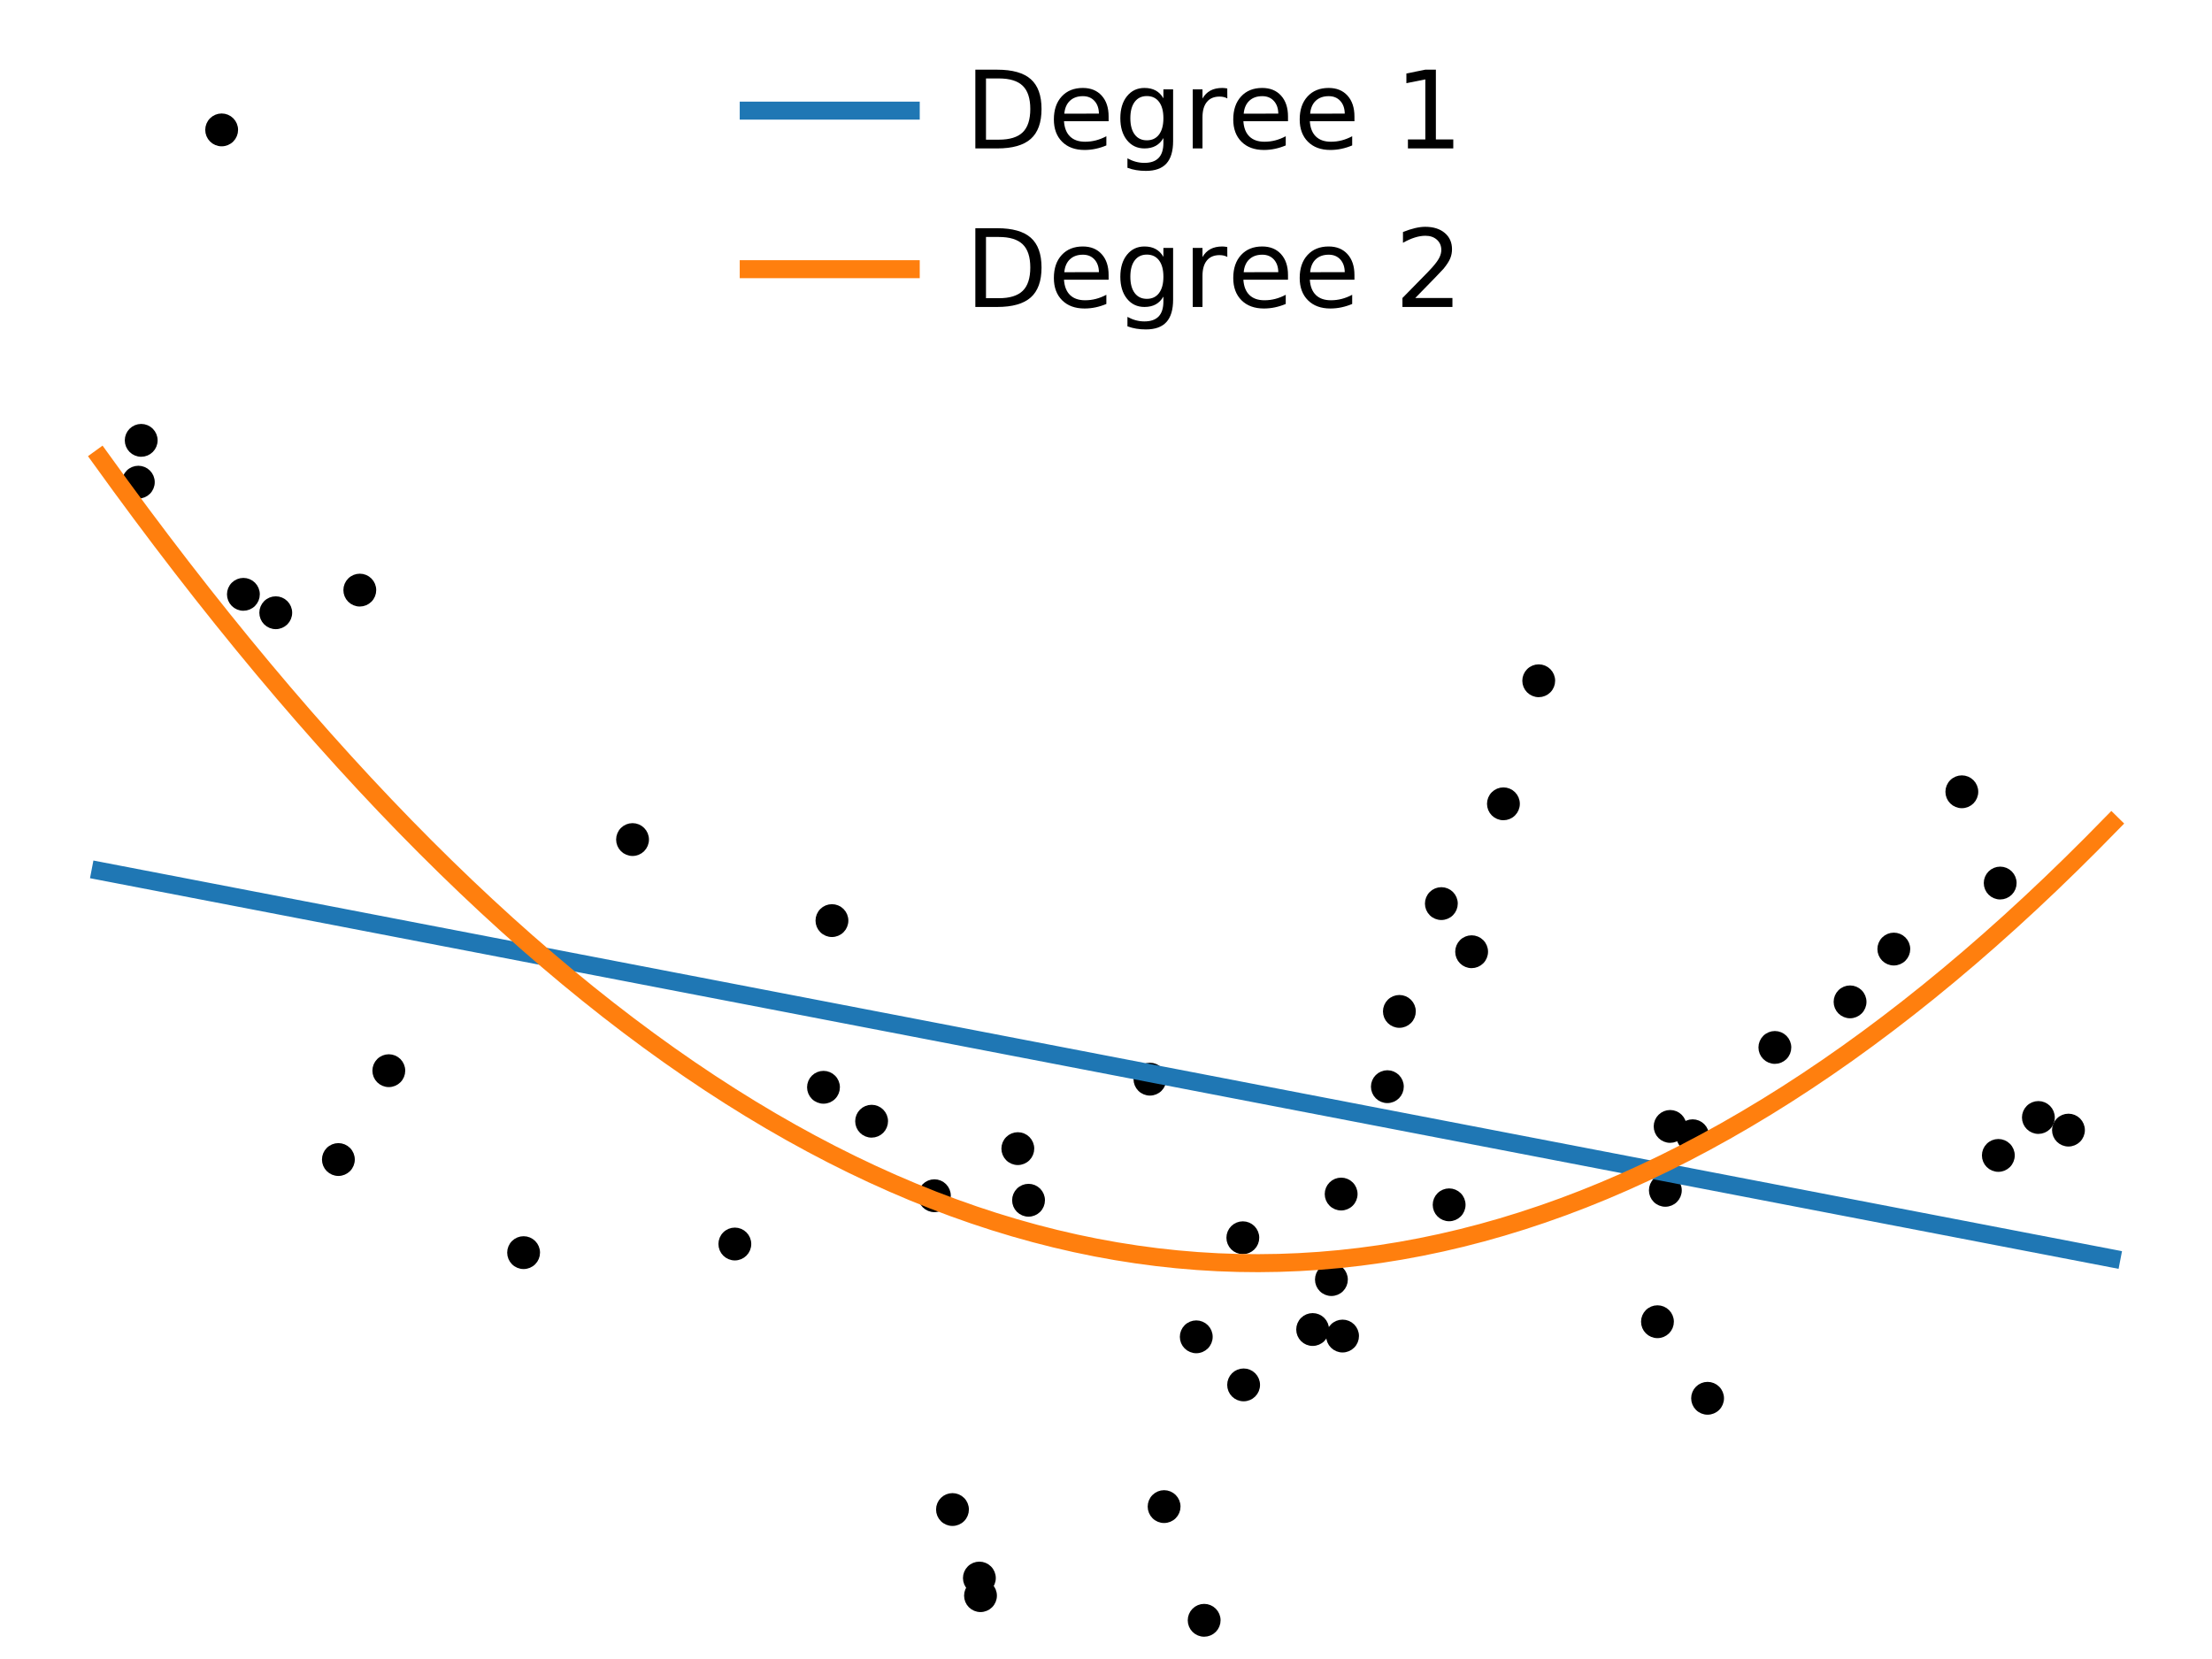
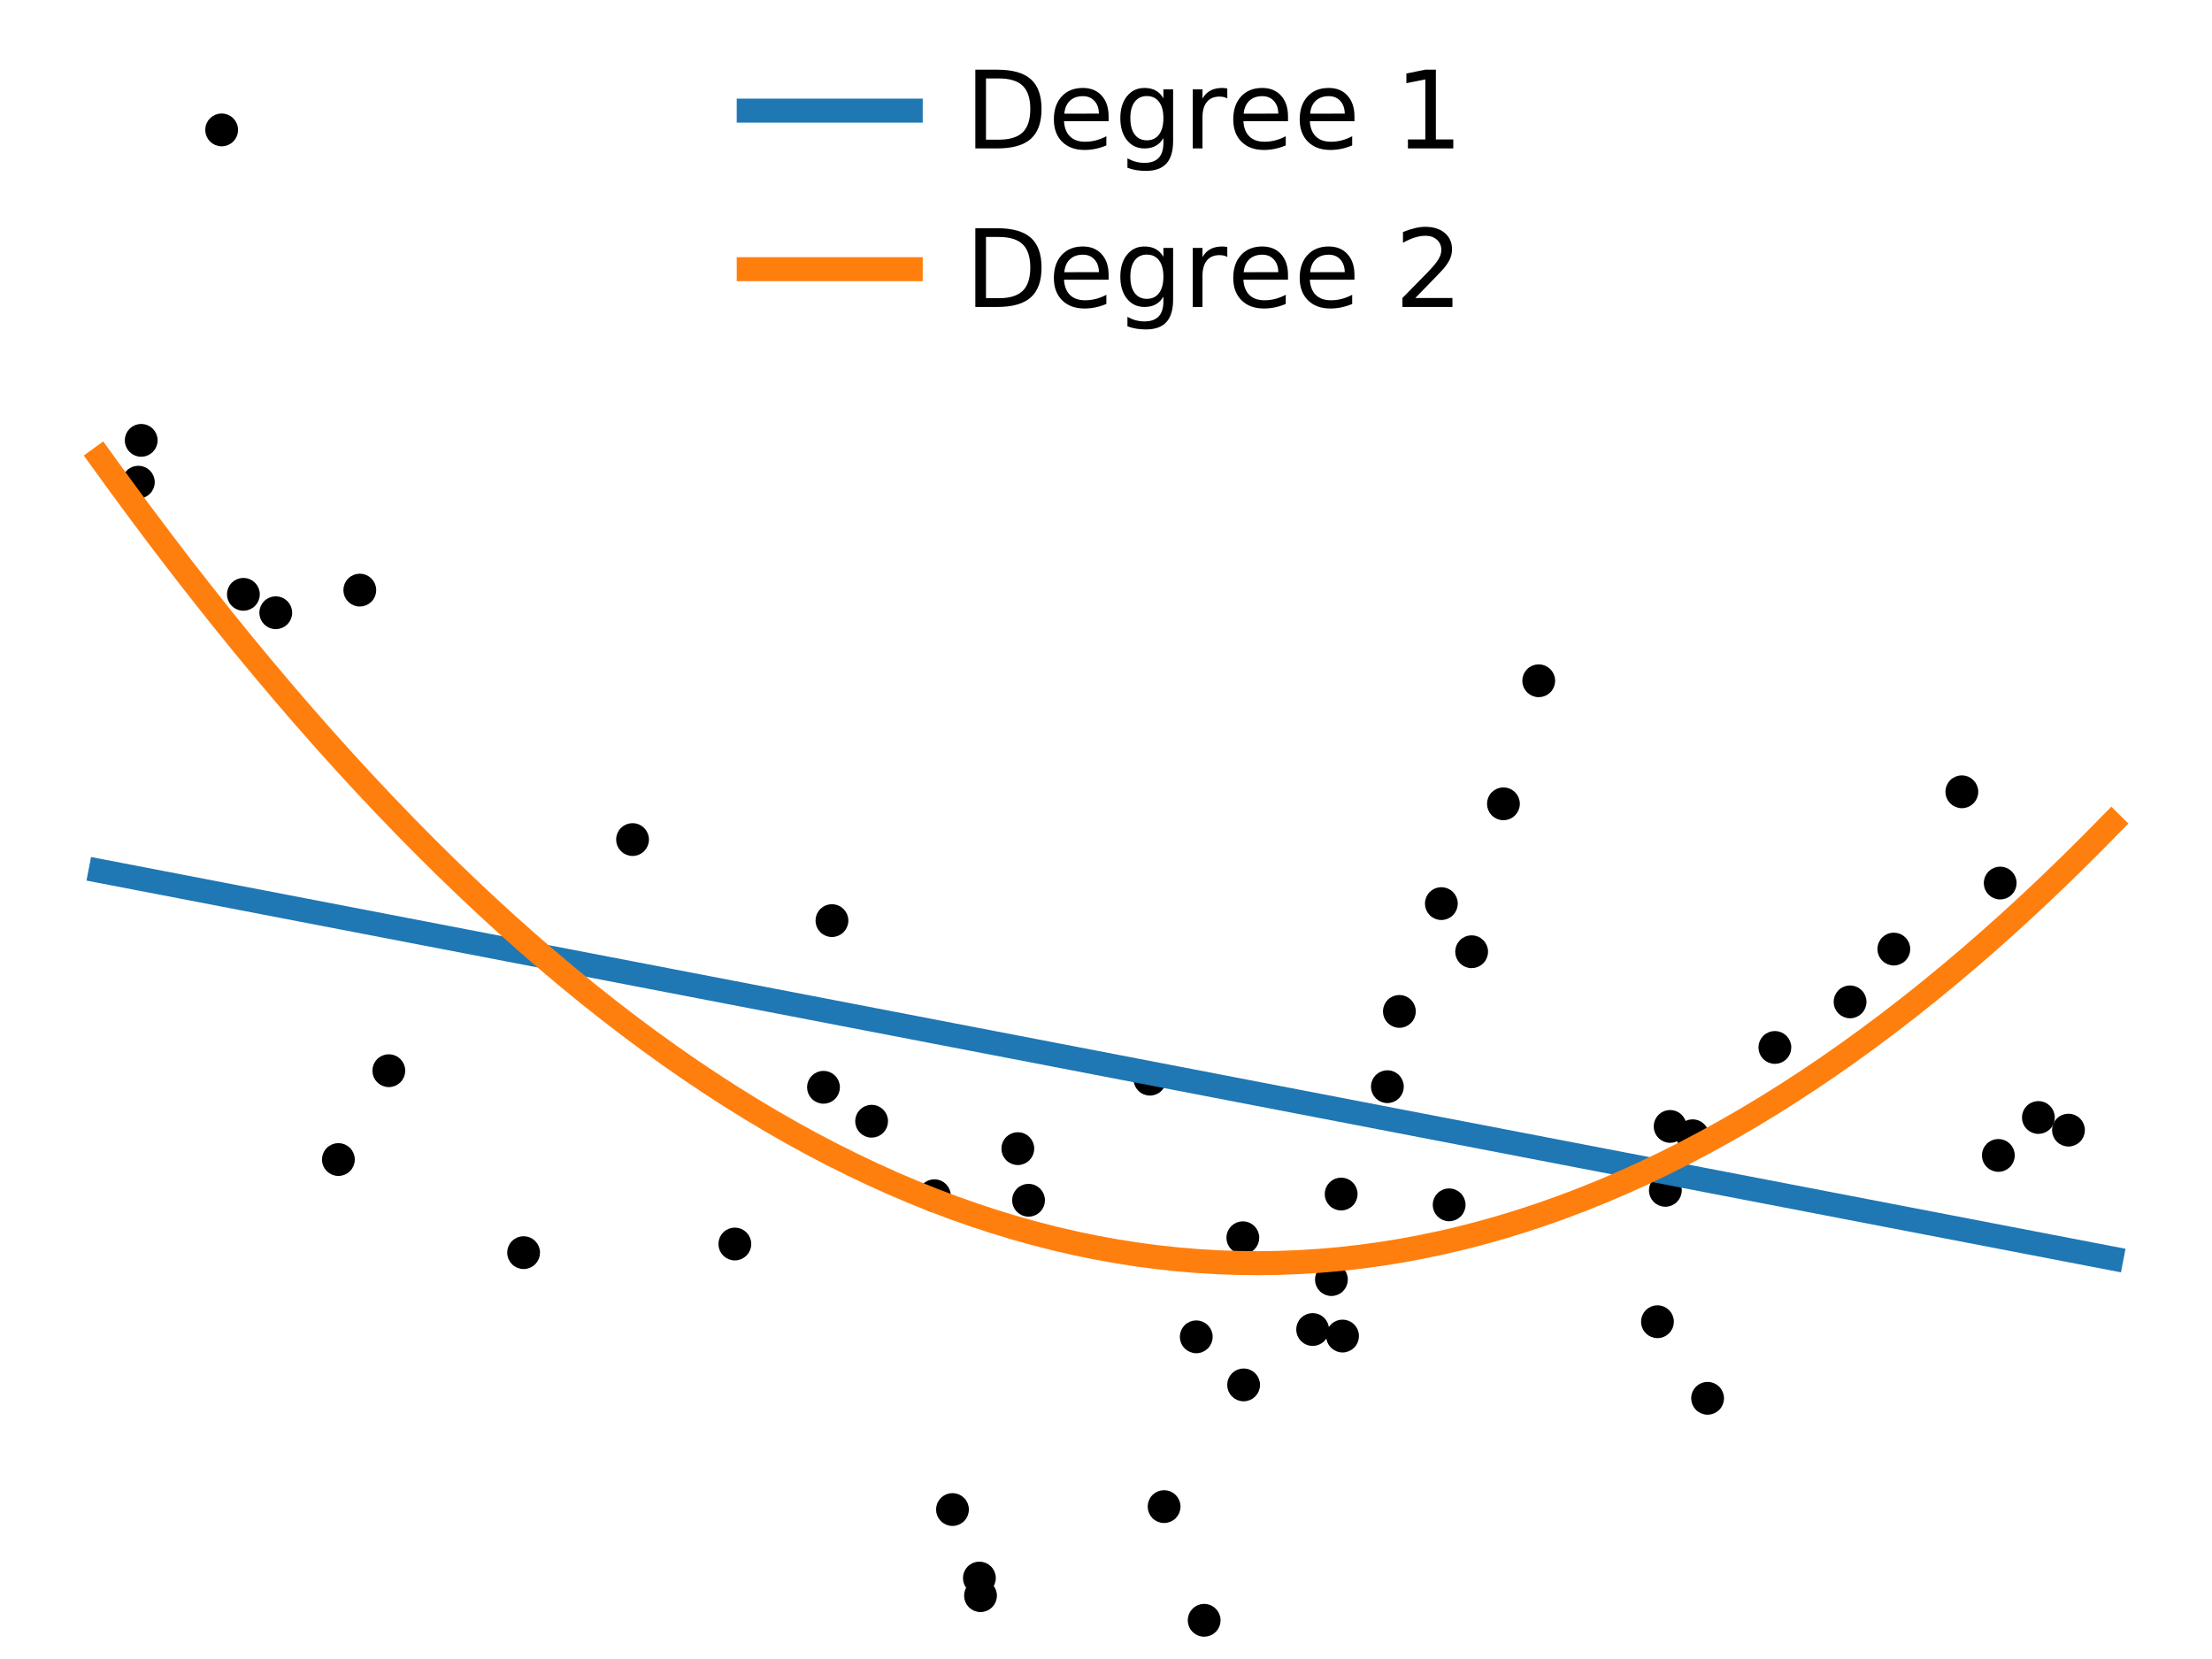
<svg xmlns="http://www.w3.org/2000/svg" xmlns:xlink="http://www.w3.org/1999/xlink" height="276.48pt" version="1.1" viewBox="0 0 368.64 276.48" width="368.64pt">
  <defs>
    <style type="text/css">
*{stroke-linecap:butt;stroke-linejoin:round;}
  </style>
  </defs>
  <g id="figure_1">
    <g id="patch_1">
      <path d="M 0 276.48  L 368.64 276.48  L 368.64 0  L 0 0  z " style="fill:none;" />
    </g>
    <g id="axes_1">
      <g id="PathCollection_1">
        <defs>
-           <path d="M 0 2.236  C 0.593 2.236 1.162 2 1.581 1.581  C 2 1.162 2.236 0.593 2.236 0  C 2.236 -0.593 2 -1.162 1.581 -1.581  C 1.162 -2 0.593 -2.236 0 -2.236  C -0.593 -2.236 -1.162 -2 -1.581 -1.581  C -2 -1.162 -2.236 -0.593 -2.236 0  C -2.236 0.593 -2 1.162 -1.581 1.581  C -1.162 2 -0.593 2.236 0 2.236  z " id="m0b58a7d1e8" style="stroke:#000000;" />
+           <path d="M 0 2.236  C 0.593 2.236 1.162 2 1.581 1.581  C 2 1.162 2.236 0.593 2.236 0  C 2.236 -0.593 2 -1.162 1.581 -1.581  C 1.162 -2 0.593 -2.236 0 -2.236  C -0.593 -2.236 -1.162 -2 -1.581 -1.581  C -2 -1.162 -2.236 -0.593 -2.236 0  C -2.236 0.593 -2 1.162 -1.581 1.581  C -1.162 2 -0.593 2.236 0 2.236  z " id="m06fbafb609" style="stroke:#000000;" />
        </defs>
-         <g clip-path="url(#p8375817b86)">
-           <use style="stroke:#000000;" x="200.679" xlink:href="#m0b58a7d1e8" y="270.03" />
-           <use style="stroke:#000000;" x="256.436" xlink:href="#m0b58a7d1e8" y="113.452" />
-           <use style="stroke:#000000;" x="218.759" xlink:href="#m0b58a7d1e8" y="221.569" />
-           <use style="stroke:#000000;" x="199.362" xlink:href="#m0b58a7d1e8" y="222.787" />
-           <use style="stroke:#000000;" x="158.735" xlink:href="#m0b58a7d1e8" y="251.57" />
-           <use style="stroke:#000000;" x="233.213" xlink:href="#m0b58a7d1e8" y="168.555" />
-           <use style="stroke:#000000;" x="163.404" xlink:href="#m0b58a7d1e8" y="265.923" />
-           <use style="stroke:#000000;" x="315.614" xlink:href="#m0b58a7d1e8" y="158.167" />
-           <use style="stroke:#000000;" x="339.706" xlink:href="#m0b58a7d1e8" y="186.234" />
-           <use style="stroke:#000000;" x="145.258" xlink:href="#m0b58a7d1e8" y="186.855" />
-           <use style="stroke:#000000;" x="282.085" xlink:href="#m0b58a7d1e8" y="189.277" />
-           <use style="stroke:#000000;" x="194.003" xlink:href="#m0b58a7d1e8" y="251.081" />
-           <use style="stroke:#000000;" x="207.124" xlink:href="#m0b58a7d1e8" y="206.276" />
-           <use style="stroke:#000000;" x="326.949" xlink:href="#m0b58a7d1e8" y="131.954" />
-           <use style="stroke:#000000;" x="40.562" xlink:href="#m0b58a7d1e8" y="99.048" />
-           <use style="stroke:#000000;" x="45.956" xlink:href="#m0b58a7d1e8" y="102.115" />
-           <use style="stroke:#000000;" x="23.532" xlink:href="#m0b58a7d1e8" y="73.387" />
-           <use style="stroke:#000000;" x="295.79" xlink:href="#m0b58a7d1e8" y="174.562" />
-           <use style="stroke:#000000;" x="277.538" xlink:href="#m0b58a7d1e8" y="198.373" />
-           <use style="stroke:#000000;" x="308.321" xlink:href="#m0b58a7d1e8" y="166.965" />
-           <use style="stroke:#000000;" x="344.718" xlink:href="#m0b58a7d1e8" y="188.337" />
-           <use style="stroke:#000000;" x="284.576" xlink:href="#m0b58a7d1e8" y="233.031" />
-           <use style="stroke:#000000;" x="171.411" xlink:href="#m0b58a7d1e8" y="200.027" />
-           <use style="stroke:#000000;" x="278.333" xlink:href="#m0b58a7d1e8" y="187.723" />
-           <use style="stroke:#000000;" x="56.393" xlink:href="#m0b58a7d1e8" y="193.241" />
-           <use style="stroke:#000000;" x="231.211" xlink:href="#m0b58a7d1e8" y="181.098" />
-           <use style="stroke:#000000;" x="64.798" xlink:href="#m0b58a7d1e8" y="178.434" />
-           <use style="stroke:#000000;" x="333.341" xlink:href="#m0b58a7d1e8" y="147.164" />
-           <use style="stroke:#000000;" x="191.642" xlink:href="#m0b58a7d1e8" y="179.85" />
-           <use style="stroke:#000000;" x="155.721" xlink:href="#m0b58a7d1e8" y="199.273" />
-           <use style="stroke:#000000;" x="105.416" xlink:href="#m0b58a7d1e8" y="139.916" />
-           <use style="stroke:#000000;" x="276.223" xlink:href="#m0b58a7d1e8" y="220.27" />
-           <use style="stroke:#000000;" x="169.625" xlink:href="#m0b58a7d1e8" y="191.424" />
-           <use style="stroke:#000000;" x="207.254" xlink:href="#m0b58a7d1e8" y="230.798" />
-           <use style="stroke:#000000;" x="23.053" xlink:href="#m0b58a7d1e8" y="80.356" />
-           <use style="stroke:#000000;" x="223.743" xlink:href="#m0b58a7d1e8" y="222.658" />
-           <use style="stroke:#000000;" x="221.886" xlink:href="#m0b58a7d1e8" y="213.247" />
-           <use style="stroke:#000000;" x="223.508" xlink:href="#m0b58a7d1e8" y="198.994" />
-           <use style="stroke:#000000;" x="333.032" xlink:href="#m0b58a7d1e8" y="192.555" />
-           <use style="stroke:#000000;" x="245.253" xlink:href="#m0b58a7d1e8" y="158.609" />
-           <use style="stroke:#000000;" x="137.237" xlink:href="#m0b58a7d1e8" y="181.2" />
-           <use style="stroke:#000000;" x="163.218" xlink:href="#m0b58a7d1e8" y="262.99" />
-           <use style="stroke:#000000;" x="250.552" xlink:href="#m0b58a7d1e8" y="133.959" />
-           <use style="stroke:#000000;" x="36.94" xlink:href="#m0b58a7d1e8" y="21.648" />
-           <use style="stroke:#000000;" x="240.208" xlink:href="#m0b58a7d1e8" y="150.588" />
-           <use style="stroke:#000000;" x="241.505" xlink:href="#m0b58a7d1e8" y="200.79" />
-           <use style="stroke:#000000;" x="87.261" xlink:href="#m0b58a7d1e8" y="208.757" />
-           <use style="stroke:#000000;" x="59.963" xlink:href="#m0b58a7d1e8" y="98.344" />
-           <use style="stroke:#000000;" x="122.465" xlink:href="#m0b58a7d1e8" y="207.319" />
-           <use style="stroke:#000000;" x="138.646" xlink:href="#m0b58a7d1e8" y="153.422" />
+         <g clip-path="url(#p1baa2fab1e)">
+           <use style="stroke:#000000;" x="200.679" xlink:href="#m06fbafb609" y="270.03" />
+           <use style="stroke:#000000;" x="256.436" xlink:href="#m06fbafb609" y="113.452" />
+           <use style="stroke:#000000;" x="218.759" xlink:href="#m06fbafb609" y="221.569" />
+           <use style="stroke:#000000;" x="199.362" xlink:href="#m06fbafb609" y="222.787" />
+           <use style="stroke:#000000;" x="158.735" xlink:href="#m06fbafb609" y="251.57" />
+           <use style="stroke:#000000;" x="233.213" xlink:href="#m06fbafb609" y="168.555" />
+           <use style="stroke:#000000;" x="163.404" xlink:href="#m06fbafb609" y="265.923" />
+           <use style="stroke:#000000;" x="315.614" xlink:href="#m06fbafb609" y="158.167" />
+           <use style="stroke:#000000;" x="339.706" xlink:href="#m06fbafb609" y="186.234" />
+           <use style="stroke:#000000;" x="145.258" xlink:href="#m06fbafb609" y="186.855" />
+           <use style="stroke:#000000;" x="282.085" xlink:href="#m06fbafb609" y="189.277" />
+           <use style="stroke:#000000;" x="194.003" xlink:href="#m06fbafb609" y="251.081" />
+           <use style="stroke:#000000;" x="207.124" xlink:href="#m06fbafb609" y="206.276" />
+           <use style="stroke:#000000;" x="326.949" xlink:href="#m06fbafb609" y="131.954" />
+           <use style="stroke:#000000;" x="40.562" xlink:href="#m06fbafb609" y="99.048" />
+           <use style="stroke:#000000;" x="45.956" xlink:href="#m06fbafb609" y="102.115" />
+           <use style="stroke:#000000;" x="23.532" xlink:href="#m06fbafb609" y="73.387" />
+           <use style="stroke:#000000;" x="295.79" xlink:href="#m06fbafb609" y="174.562" />
+           <use style="stroke:#000000;" x="277.538" xlink:href="#m06fbafb609" y="198.373" />
+           <use style="stroke:#000000;" x="308.321" xlink:href="#m06fbafb609" y="166.965" />
+           <use style="stroke:#000000;" x="344.718" xlink:href="#m06fbafb609" y="188.337" />
+           <use style="stroke:#000000;" x="284.576" xlink:href="#m06fbafb609" y="233.031" />
+           <use style="stroke:#000000;" x="171.411" xlink:href="#m06fbafb609" y="200.027" />
+           <use style="stroke:#000000;" x="278.333" xlink:href="#m06fbafb609" y="187.723" />
+           <use style="stroke:#000000;" x="56.393" xlink:href="#m06fbafb609" y="193.241" />
+           <use style="stroke:#000000;" x="231.211" xlink:href="#m06fbafb609" y="181.098" />
+           <use style="stroke:#000000;" x="64.798" xlink:href="#m06fbafb609" y="178.434" />
+           <use style="stroke:#000000;" x="333.341" xlink:href="#m06fbafb609" y="147.164" />
+           <use style="stroke:#000000;" x="191.642" xlink:href="#m06fbafb609" y="179.85" />
+           <use style="stroke:#000000;" x="155.721" xlink:href="#m06fbafb609" y="199.273" />
+           <use style="stroke:#000000;" x="105.416" xlink:href="#m06fbafb609" y="139.916" />
+           <use style="stroke:#000000;" x="276.223" xlink:href="#m06fbafb609" y="220.27" />
+           <use style="stroke:#000000;" x="169.625" xlink:href="#m06fbafb609" y="191.424" />
+           <use style="stroke:#000000;" x="207.254" xlink:href="#m06fbafb609" y="230.798" />
+           <use style="stroke:#000000;" x="23.053" xlink:href="#m06fbafb609" y="80.356" />
+           <use style="stroke:#000000;" x="223.743" xlink:href="#m06fbafb609" y="222.658" />
+           <use style="stroke:#000000;" x="221.886" xlink:href="#m06fbafb609" y="213.247" />
+           <use style="stroke:#000000;" x="223.508" xlink:href="#m06fbafb609" y="198.994" />
+           <use style="stroke:#000000;" x="333.032" xlink:href="#m06fbafb609" y="192.555" />
+           <use style="stroke:#000000;" x="245.253" xlink:href="#m06fbafb609" y="158.609" />
+           <use style="stroke:#000000;" x="137.237" xlink:href="#m06fbafb609" y="181.2" />
+           <use style="stroke:#000000;" x="163.218" xlink:href="#m06fbafb609" y="262.99" />
+           <use style="stroke:#000000;" x="250.552" xlink:href="#m06fbafb609" y="133.959" />
+           <use style="stroke:#000000;" x="36.94" xlink:href="#m06fbafb609" y="21.648" />
+           <use style="stroke:#000000;" x="240.208" xlink:href="#m06fbafb609" y="150.588" />
+           <use style="stroke:#000000;" x="241.505" xlink:href="#m06fbafb609" y="200.79" />
+           <use style="stroke:#000000;" x="87.261" xlink:href="#m06fbafb609" y="208.757" />
+           <use style="stroke:#000000;" x="59.963" xlink:href="#m06fbafb609" y="98.344" />
+           <use style="stroke:#000000;" x="122.465" xlink:href="#m06fbafb609" y="207.319" />
+           <use style="stroke:#000000;" x="138.646" xlink:href="#m06fbafb609" y="153.422" />
        </g>
      </g>
      <g id="line2d_1">
-         <path clip-path="url(#p8375817b86)" d="M 16.756 145.167  L 20.141 145.819  L 23.527 146.471  L 26.912 147.122  L 30.297 147.774  L 33.682 148.426  L 37.067 149.078  L 40.452 149.73  L 43.837 150.382  L 47.222 151.034  L 50.608 151.686  L 53.993 152.337  L 57.378 152.989  L 60.763 153.641  L 64.148 154.293  L 67.533 154.945  L 70.918 155.597  L 74.303 156.249  L 77.689 156.9  L 81.074 157.552  L 84.459 158.204  L 87.844 158.856  L 91.229 159.508  L 94.614 160.16  L 97.999 160.812  L 101.384 161.463  L 104.77 162.115  L 108.155 162.767  L 111.54 163.419  L 114.925 164.071  L 118.31 164.723  L 121.695 165.375  L 125.08 166.026  L 128.465 166.678  L 131.851 167.33  L 135.236 167.982  L 138.621 168.634  L 142.006 169.286  L 145.391 169.938  L 148.776 170.589  L 152.161 171.241  L 155.546 171.893  L 158.932 172.545  L 162.317 173.197  L 165.702 173.849  L 169.087 174.501  L 172.472 175.152  L 175.857 175.804  L 179.242 176.456  L 182.627 177.108  L 186.013 177.76  L 189.398 178.412  L 192.783 179.064  L 196.168 179.715  L 199.553 180.367  L 202.938 181.019  L 206.323 181.671  L 209.708 182.323  L 213.094 182.975  L 216.479 183.627  L 219.864 184.278  L 223.249 184.93  L 226.634 185.582  L 230.019 186.234  L 233.404 186.886  L 236.789 187.538  L 240.175 188.19  L 243.56 188.842  L 246.945 189.493  L 250.33 190.145  L 253.715 190.797  L 257.1 191.449  L 260.485 192.101  L 263.87 192.753  L 267.256 193.405  L 270.641 194.056  L 274.026 194.708  L 277.411 195.36  L 280.796 196.012  L 284.181 196.664  L 287.566 197.316  L 290.951 197.968  L 294.337 198.619  L 297.722 199.271  L 301.107 199.923  L 304.492 200.575  L 307.877 201.227  L 311.262 201.879  L 314.647 202.531  L 318.032 203.182  L 321.418 203.834  L 324.803 204.486  L 328.188 205.138  L 331.573 205.79  L 334.958 206.442  L 338.343 207.094  L 341.728 207.745  L 345.113 208.397  L 348.499 209.049  L 351.884 209.701  " style="fill:none;stroke:#1f77b4;stroke-linecap:square;stroke-width:3;" />
+         <path clip-path="url(#p1baa2fab1e)" d="M 16.756 145.167  L 20.141 145.819  L 23.527 146.471  L 26.912 147.122  L 30.297 147.774  L 33.682 148.426  L 37.067 149.078  L 40.452 149.73  L 43.837 150.382  L 47.222 151.034  L 50.608 151.686  L 53.993 152.337  L 57.378 152.989  L 60.763 153.641  L 64.148 154.293  L 67.533 154.945  L 70.918 155.597  L 74.303 156.249  L 77.689 156.9  L 81.074 157.552  L 84.459 158.204  L 87.844 158.856  L 91.229 159.508  L 94.614 160.16  L 97.999 160.812  L 101.384 161.463  L 104.77 162.115  L 108.155 162.767  L 111.54 163.419  L 114.925 164.071  L 118.31 164.723  L 121.695 165.375  L 125.08 166.026  L 128.465 166.678  L 131.851 167.33  L 135.236 167.982  L 138.621 168.634  L 142.006 169.286  L 145.391 169.938  L 148.776 170.589  L 152.161 171.241  L 155.546 171.893  L 158.932 172.545  L 162.317 173.197  L 165.702 173.849  L 169.087 174.501  L 172.472 175.152  L 175.857 175.804  L 179.242 176.456  L 182.627 177.108  L 186.013 177.76  L 189.398 178.412  L 192.783 179.064  L 196.168 179.715  L 199.553 180.367  L 202.938 181.019  L 206.323 181.671  L 209.708 182.323  L 213.094 182.975  L 216.479 183.627  L 219.864 184.278  L 223.249 184.93  L 226.634 185.582  L 230.019 186.234  L 233.404 186.886  L 236.789 187.538  L 240.175 188.19  L 243.56 188.842  L 246.945 189.493  L 250.33 190.145  L 253.715 190.797  L 257.1 191.449  L 260.485 192.101  L 263.87 192.753  L 267.256 193.405  L 270.641 194.056  L 274.026 194.708  L 277.411 195.36  L 280.796 196.012  L 284.181 196.664  L 287.566 197.316  L 290.951 197.968  L 294.337 198.619  L 297.722 199.271  L 301.107 199.923  L 304.492 200.575  L 307.877 201.227  L 311.262 201.879  L 314.647 202.531  L 318.032 203.182  L 321.418 203.834  L 324.803 204.486  L 328.188 205.138  L 331.573 205.79  L 334.958 206.442  L 338.343 207.094  L 341.728 207.745  L 345.113 208.397  L 348.499 209.049  L 351.884 209.701  " style="fill:none;stroke:#1f77b4;stroke-linecap:square;stroke-width:4;" />
      </g>
      <g id="line2d_2">
-         <path clip-path="url(#p8375817b86)" d="M 16.756 76.359  L 20.141 81.031  L 23.527 85.619  L 26.912 90.125  L 30.297 94.548  L 33.682 98.888  L 37.067 103.146  L 40.452 107.32  L 43.837 111.412  L 47.222 115.422  L 50.608 119.348  L 53.993 123.191  L 57.378 126.952  L 60.763 130.63  L 64.148 134.225  L 67.533 137.738  L 70.918 141.168  L 74.303 144.514  L 77.689 147.779  L 81.074 150.96  L 84.459 154.059  L 87.844 157.074  L 91.229 160.007  L 94.614 162.858  L 97.999 165.625  L 101.384 168.31  L 104.77 170.912  L 108.155 173.431  L 111.54 175.867  L 114.925 178.221  L 118.31 180.491  L 121.695 182.679  L 125.08 184.785  L 128.465 186.807  L 131.851 188.747  L 135.236 190.604  L 138.621 192.378  L 142.006 194.069  L 145.391 195.678  L 148.776 197.204  L 152.161 198.647  L 155.546 200.007  L 158.932 201.284  L 162.317 202.479  L 165.702 203.591  L 169.087 204.62  L 172.472 205.566  L 175.857 206.43  L 179.242 207.211  L 182.627 207.909  L 186.013 208.524  L 189.398 209.056  L 192.783 209.506  L 196.168 209.873  L 199.553 210.157  L 202.938 210.359  L 206.323 210.477  L 209.708 210.513  L 213.094 210.466  L 216.479 210.336  L 219.864 210.124  L 223.249 209.828  L 226.634 209.45  L 230.019 208.989  L 233.404 208.446  L 236.789 207.819  L 240.175 207.11  L 243.56 206.318  L 246.945 205.443  L 250.33 204.486  L 253.715 203.445  L 257.1 202.322  L 260.485 201.117  L 263.87 199.828  L 267.256 198.456  L 270.641 197.002  L 274.026 195.465  L 277.411 193.846  L 280.796 192.143  L 284.181 190.358  L 287.566 188.49  L 290.951 186.539  L 294.337 184.505  L 297.722 182.389  L 301.107 180.189  L 304.492 177.907  L 307.877 175.543  L 311.262 173.095  L 314.647 170.565  L 318.032 167.952  L 321.418 165.256  L 324.803 162.477  L 328.188 159.616  L 331.573 156.672  L 334.958 153.645  L 338.343 150.535  L 341.728 147.342  L 345.113 144.067  L 348.499 140.709  L 351.884 137.268  " style="fill:none;stroke:#ff7f0e;stroke-linecap:square;stroke-width:3;" />
+         <path clip-path="url(#p1baa2fab1e)" d="M 16.756 76.359  L 20.141 81.031  L 23.527 85.619  L 26.912 90.125  L 30.297 94.548  L 33.682 98.888  L 37.067 103.146  L 40.452 107.32  L 43.837 111.412  L 47.222 115.422  L 50.608 119.348  L 53.993 123.191  L 57.378 126.952  L 60.763 130.63  L 64.148 134.225  L 67.533 137.738  L 70.918 141.168  L 74.303 144.514  L 77.689 147.779  L 81.074 150.96  L 84.459 154.059  L 87.844 157.074  L 91.229 160.007  L 94.614 162.858  L 97.999 165.625  L 101.384 168.31  L 104.77 170.912  L 108.155 173.431  L 111.54 175.867  L 114.925 178.221  L 118.31 180.491  L 121.695 182.679  L 125.08 184.785  L 128.465 186.807  L 131.851 188.747  L 135.236 190.604  L 138.621 192.378  L 142.006 194.069  L 145.391 195.678  L 148.776 197.204  L 152.161 198.647  L 155.546 200.007  L 158.932 201.284  L 162.317 202.479  L 165.702 203.591  L 169.087 204.62  L 172.472 205.566  L 175.857 206.43  L 179.242 207.211  L 182.627 207.909  L 186.013 208.524  L 189.398 209.056  L 192.783 209.506  L 196.168 209.873  L 199.553 210.157  L 202.938 210.359  L 206.323 210.477  L 209.708 210.513  L 213.094 210.466  L 216.479 210.336  L 219.864 210.124  L 223.249 209.828  L 226.634 209.45  L 230.019 208.989  L 233.404 208.446  L 236.789 207.819  L 240.175 207.11  L 243.56 206.318  L 246.945 205.443  L 250.33 204.486  L 253.715 203.445  L 257.1 202.322  L 260.485 201.117  L 263.87 199.828  L 267.256 198.456  L 270.641 197.002  L 274.026 195.465  L 277.411 193.846  L 280.796 192.143  L 284.181 190.358  L 287.566 188.49  L 290.951 186.539  L 294.337 184.505  L 297.722 182.389  L 301.107 180.189  L 304.492 177.907  L 307.877 175.543  L 311.262 173.095  L 314.647 170.565  L 318.032 167.952  L 321.418 165.256  L 324.803 162.477  L 328.188 159.616  L 331.573 156.672  L 334.958 153.645  L 338.343 150.535  L 341.728 147.342  L 345.113 144.067  L 348.499 140.709  L 351.884 137.268  " style="fill:none;stroke:#ff7f0e;stroke-linecap:square;stroke-width:4;" />
      </g>
      <g id="legend_1">
        <g id="line2d_3">
-           <path d="M 124.779 18.436  L 151.779 18.436  " style="fill:none;stroke:#1f77b4;stroke-linecap:square;stroke-width:3;" />
+           <path d="M 124.779 18.436  L 151.779 18.436  " style="fill:none;stroke:#1f77b4;stroke-linecap:square;stroke-width:4;" />
        </g>
        <g id="line2d_4" />
        <g id="text_1">
          <defs>
            <path d="M 19.672 64.797  L 19.672 8.109  L 31.594 8.109  Q 46.688 8.109 53.688 14.938  Q 60.688 21.781 60.688 36.531  Q 60.688 51.172 53.688 57.984  Q 46.688 64.797 31.594 64.797  z M 9.812 72.906  L 30.078 72.906  Q 51.266 72.906 61.172 64.094  Q 71.094 55.281 71.094 36.531  Q 71.094 17.672 61.125 8.828  Q 51.172 0 30.078 0  L 9.812 0  z " id="DejaVuSans-68" />
            <path d="M 56.203 29.594  L 56.203 25.203  L 14.891 25.203  Q 15.484 15.922 20.484 11.062  Q 25.484 6.203 34.422 6.203  Q 39.594 6.203 44.453 7.469  Q 49.312 8.734 54.109 11.281  L 54.109 2.781  Q 49.266 0.734 44.188 -0.344  Q 39.109 -1.422 33.891 -1.422  Q 20.797 -1.422 13.156 6.188  Q 5.516 13.812 5.516 26.812  Q 5.516 40.234 12.766 48.109  Q 20.016 56 32.328 56  Q 43.359 56 49.781 48.891  Q 56.203 41.797 56.203 29.594  z M 47.219 32.234  Q 47.125 39.594 43.094 43.984  Q 39.062 48.391 32.422 48.391  Q 24.906 48.391 20.391 44.141  Q 15.875 39.891 15.188 32.172  z " id="DejaVuSans-101" />
            <path d="M 45.406 27.984  Q 45.406 37.75 41.375 43.109  Q 37.359 48.484 30.078 48.484  Q 22.859 48.484 18.828 43.109  Q 14.797 37.75 14.797 27.984  Q 14.797 18.266 18.828 12.891  Q 22.859 7.516 30.078 7.516  Q 37.359 7.516 41.375 12.891  Q 45.406 18.266 45.406 27.984  z M 54.391 6.781  Q 54.391 -7.172 48.188 -13.984  Q 42 -20.797 29.203 -20.797  Q 24.469 -20.797 20.266 -20.094  Q 16.062 -19.391 12.109 -17.922  L 12.109 -9.188  Q 16.062 -11.328 19.922 -12.344  Q 23.781 -13.375 27.781 -13.375  Q 36.625 -13.375 41.016 -8.766  Q 45.406 -4.156 45.406 5.172  L 45.406 9.625  Q 42.625 4.781 38.281 2.391  Q 33.938 0 27.875 0  Q 17.828 0 11.672 7.656  Q 5.516 15.328 5.516 27.984  Q 5.516 40.672 11.672 48.328  Q 17.828 56 27.875 56  Q 33.938 56 38.281 53.609  Q 42.625 51.219 45.406 46.391  L 45.406 54.688  L 54.391 54.688  z " id="DejaVuSans-103" />
            <path d="M 41.109 46.297  Q 39.594 47.172 37.812 47.578  Q 36.031 48 33.891 48  Q 26.266 48 22.188 43.047  Q 18.109 38.094 18.109 28.812  L 18.109 0  L 9.078 0  L 9.078 54.688  L 18.109 54.688  L 18.109 46.188  Q 20.953 51.172 25.484 53.578  Q 30.031 56 36.531 56  Q 37.453 56 38.578 55.875  Q 39.703 55.766 41.062 55.516  z " id="DejaVuSans-114" />
            <path id="DejaVuSans-32" />
            <path d="M 12.406 8.297  L 28.516 8.297  L 28.516 63.922  L 10.984 60.406  L 10.984 69.391  L 28.422 72.906  L 38.281 72.906  L 38.281 8.297  L 54.391 8.297  L 54.391 0  L 12.406 0  z " id="DejaVuSans-49" />
          </defs>
          <g transform="translate(160.7794 24.73639)scale(0.18 -0.18)">
            <use xlink:href="#DejaVuSans-68" />
            <use x="77.002" xlink:href="#DejaVuSans-101" />
            <use x="138.525" xlink:href="#DejaVuSans-103" />
            <use x="202.002" xlink:href="#DejaVuSans-114" />
            <use x="243.084" xlink:href="#DejaVuSans-101" />
            <use x="304.607" xlink:href="#DejaVuSans-101" />
            <use x="366.131" xlink:href="#DejaVuSans-32" />
            <use x="397.918" xlink:href="#DejaVuSans-49" />
          </g>
        </g>
        <g id="line2d_5">
-           <path d="M 124.779 44.857  L 151.779 44.857  " style="fill:none;stroke:#ff7f0e;stroke-linecap:square;stroke-width:3;" />
+           <path d="M 124.779 44.857  L 151.779 44.857  " style="fill:none;stroke:#ff7f0e;stroke-linecap:square;stroke-width:4;" />
        </g>
        <g id="line2d_6" />
        <g id="text_2">
          <defs>
            <path d="M 19.188 8.297  L 53.609 8.297  L 53.609 0  L 7.328 0  L 7.328 8.297  Q 12.938 14.109 22.625 23.891  Q 32.328 33.688 34.812 36.531  Q 39.547 41.844 41.422 45.531  Q 43.312 49.219 43.312 52.781  Q 43.312 58.594 39.234 62.25  Q 35.156 65.922 28.609 65.922  Q 23.969 65.922 18.812 64.312  Q 13.672 62.703 7.812 59.422  L 7.812 69.391  Q 13.766 71.781 18.938 73  Q 24.125 74.219 28.422 74.219  Q 39.75 74.219 46.484 68.547  Q 53.219 62.891 53.219 53.422  Q 53.219 48.922 51.531 44.891  Q 49.859 40.875 45.406 35.406  Q 44.188 33.984 37.641 27.219  Q 31.109 20.453 19.188 8.297  z " id="DejaVuSans-50" />
          </defs>
          <g transform="translate(160.7794 51.15701)scale(0.18 -0.18)">
            <use xlink:href="#DejaVuSans-68" />
            <use x="77.002" xlink:href="#DejaVuSans-101" />
            <use x="138.525" xlink:href="#DejaVuSans-103" />
            <use x="202.002" xlink:href="#DejaVuSans-114" />
            <use x="243.084" xlink:href="#DejaVuSans-101" />
            <use x="304.607" xlink:href="#DejaVuSans-101" />
            <use x="366.131" xlink:href="#DejaVuSans-32" />
            <use x="397.918" xlink:href="#DejaVuSans-50" />
          </g>
        </g>
      </g>
    </g>
  </g>
  <defs>
-     <clipPath id="p8375817b86">
+     <clipPath id="p1baa2fab1e">
      <rect height="265.421" width="368.64" x="0" y="11.059" />
    </clipPath>
  </defs>
</svg>
